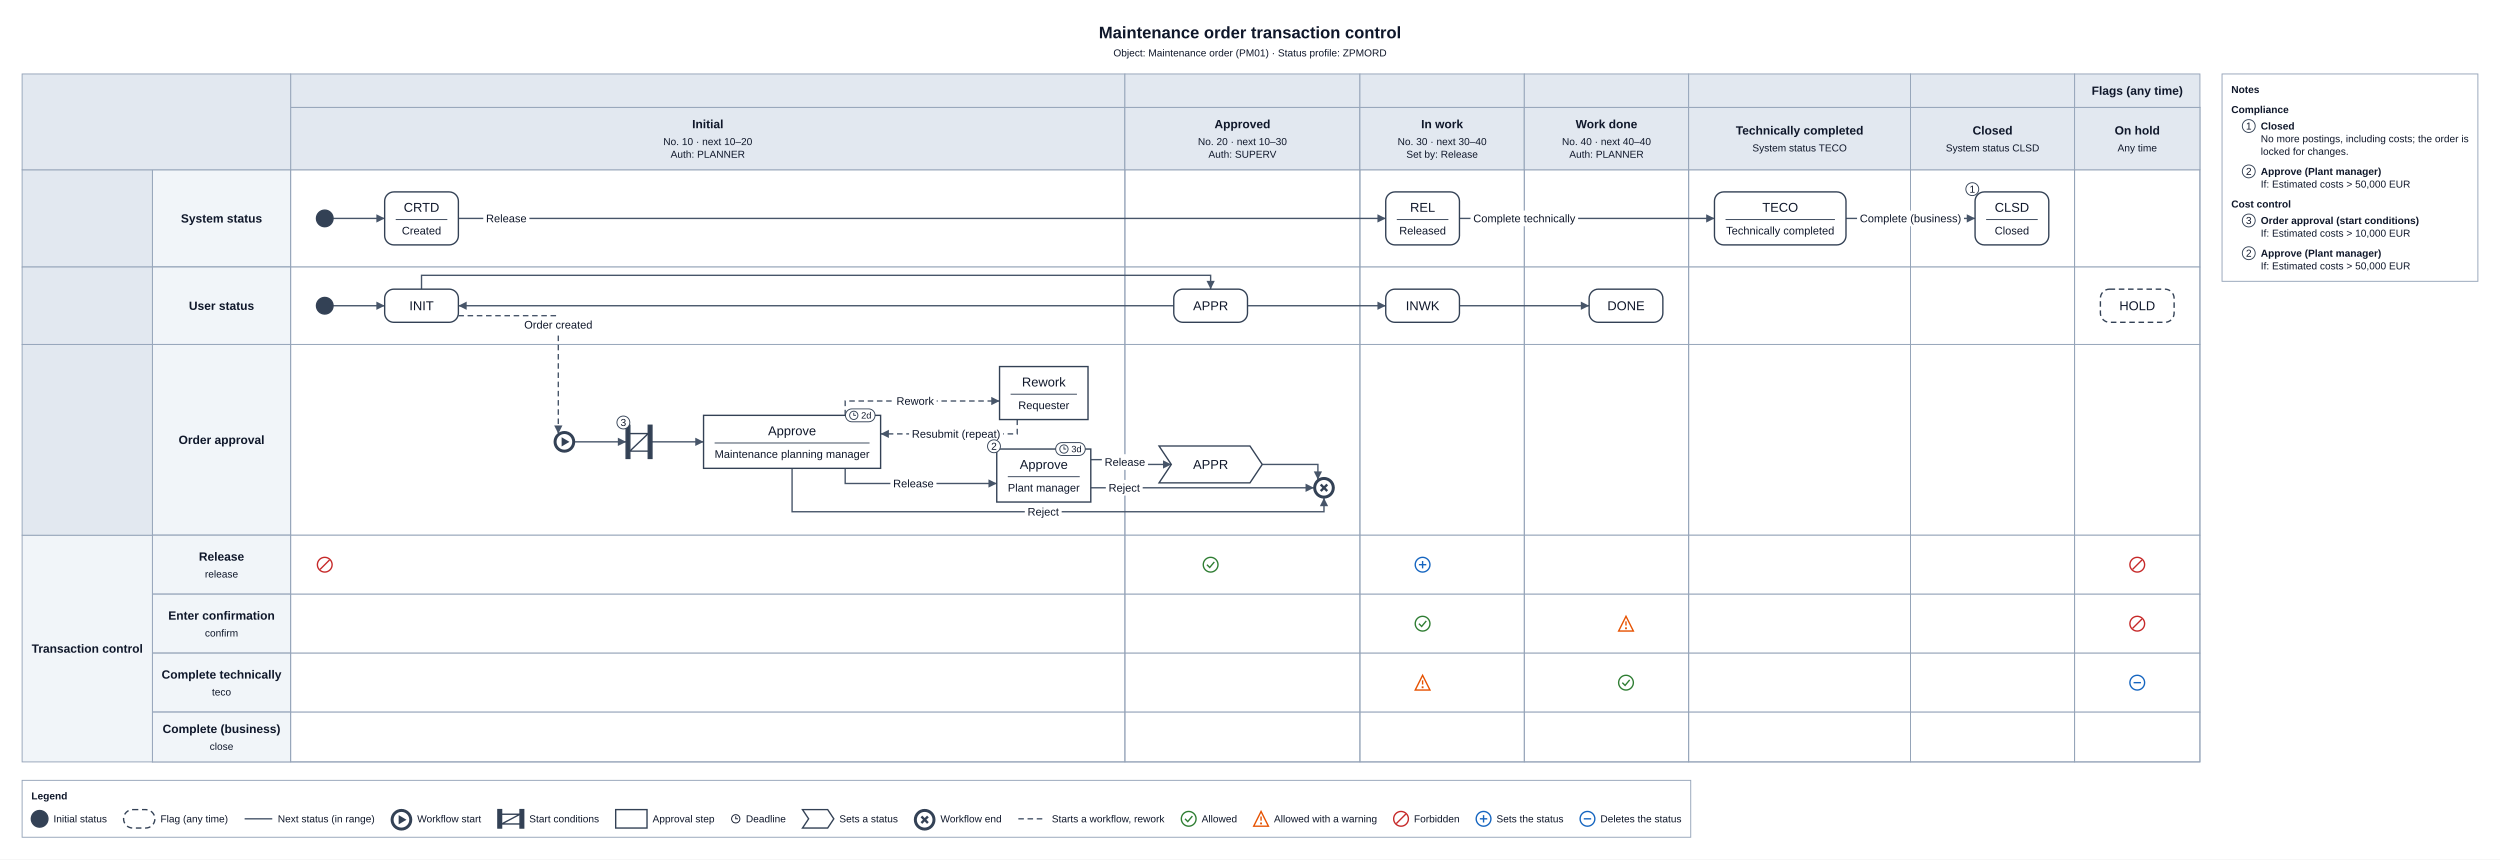
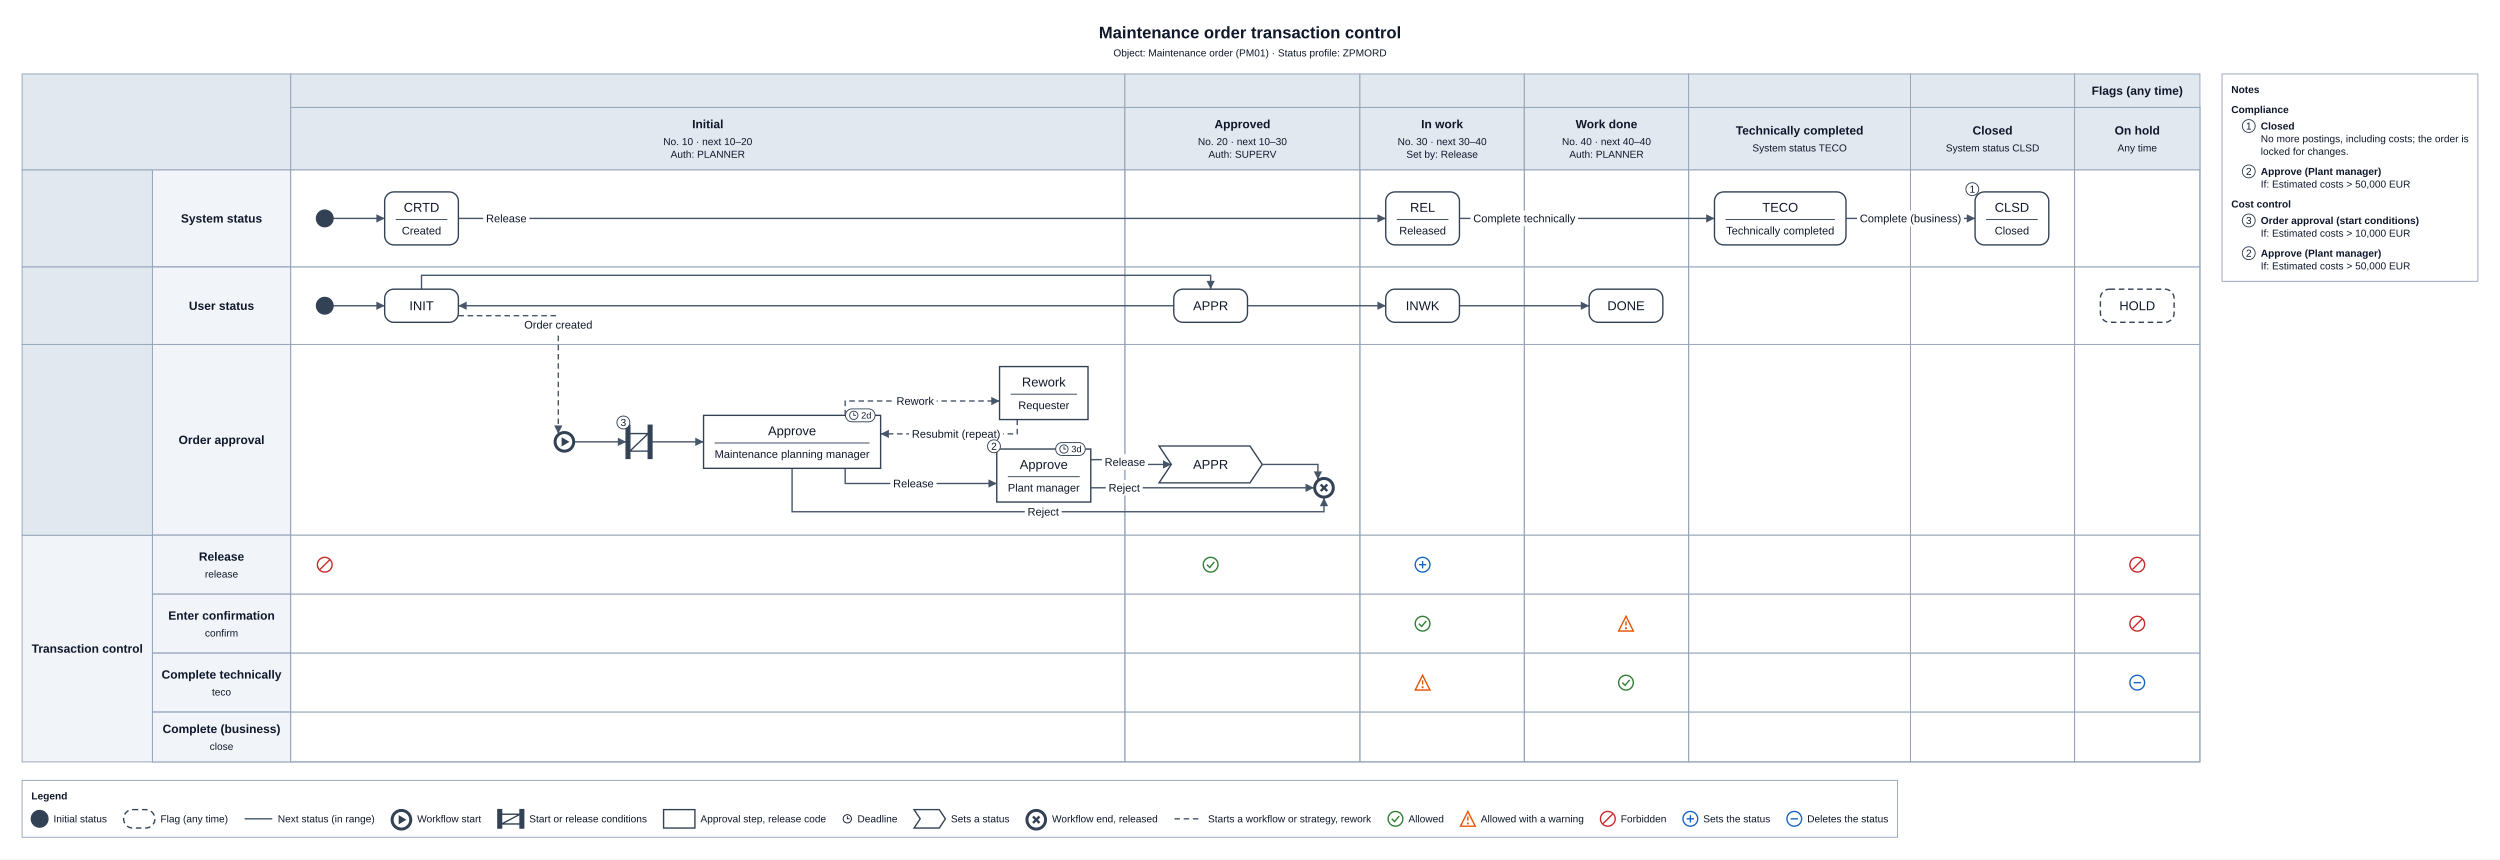
<svg xmlns="http://www.w3.org/2000/svg" version="1.1" width="2712.74" height="932.5" viewBox="0 0 2712.74 932.5" class="jtd jtd-sap">
  <defs>
    <marker id="jtd-arrow" viewBox="0 0 10 10" refX="10" refY="5" markerWidth="9" markerHeight="9" markerUnits="userSpaceOnUse" orient="auto">
      <path d="M0 0L10 5L0 10Z" fill="#475569" />
    </marker>
  </defs>
  <rect width="2712.74" height="932.5" fill="#ffffff" />
  <g font-family="Arial, 'Liberation Sans', Helvetica, sans-serif" font-size="14" fill="#0f172a" style="font-kerning:none;font-variant-ligatures:none">
    <text x="1356.37" y="41.49" text-anchor="middle" font-size="18" font-weight="bold" class="jtd-title">Maintenance order transaction control</text>
    <text x="1356.37" y="61.19" text-anchor="middle" font-size="11" class="jtd-meta">Object: Maintenance order (PM01) · Status profile: ZPMORD</text>
    <g transform="translate(24 80.25)">
      <g id="l-sap:system" class="jtd-lane">
        <rect x="141.35" y="104" width="2221.78" height="105.5" fill="#ffffff" stroke="#94a3b8" stroke-width="1" />
        <rect x="141.35" y="104" width="150.04" height="105.5" fill="#f1f5f9" stroke="#94a3b8" stroke-width="1" />
        <text x="216.37" y="161.26" text-anchor="middle" font-size="13" font-weight="bold">System status</text>
      </g>
      <g id="l-sap:user" class="jtd-lane">
        <rect x="141.35" y="209.5" width="2221.78" height="84" fill="#ffffff" stroke="#94a3b8" stroke-width="1" />
        <rect x="141.35" y="209.5" width="150.04" height="84" fill="#f1f5f9" stroke="#94a3b8" stroke-width="1" />
        <text x="216.37" y="256.01" text-anchor="middle" font-size="13" font-weight="bold">User status</text>
      </g>
      <g id="l-wf:approval" class="jtd-lane">
        <rect x="141.35" y="293.5" width="2221.78" height="207" fill="#ffffff" stroke="#94a3b8" stroke-width="1" />
        <rect x="141.35" y="293.5" width="150.04" height="207" fill="#f1f5f9" stroke="#94a3b8" stroke-width="1" />
        <text x="216.37" y="401.51" text-anchor="middle" font-size="13" font-weight="bold">Order approval</text>
      </g>
      <g id="l-tx:release" class="jtd-lane">
        <rect x="141.35" y="500.5" width="2221.78" height="64" fill="#ffffff" stroke="#94a3b8" stroke-width="1" />
        <rect x="141.35" y="500.5" width="150.04" height="64" fill="#f1f5f9" stroke="#94a3b8" stroke-width="1" />
        <text x="216.37" y="528.13" text-anchor="middle" font-size="13" font-weight="bold">Release</text>
        <text x="216.37" y="546.44" text-anchor="middle" font-size="11" class="jtd-detail">release</text>
      </g>
      <g id="l-tx:confirm" class="jtd-lane">
        <rect x="141.35" y="564.5" width="2221.78" height="64" fill="#ffffff" stroke="#94a3b8" stroke-width="1" />
        <rect x="141.35" y="564.5" width="150.04" height="64" fill="#f1f5f9" stroke="#94a3b8" stroke-width="1" />
        <text x="216.37" y="592.13" text-anchor="middle" font-size="13" font-weight="bold">Enter confirmation</text>
        <text x="216.37" y="610.44" text-anchor="middle" font-size="11" class="jtd-detail">confirm</text>
      </g>
      <g id="l-tx:teco" class="jtd-lane">
        <rect x="141.35" y="628.5" width="2221.78" height="64" fill="#ffffff" stroke="#94a3b8" stroke-width="1" />
        <rect x="141.35" y="628.5" width="150.04" height="64" fill="#f1f5f9" stroke="#94a3b8" stroke-width="1" />
        <text x="216.37" y="656.13" text-anchor="middle" font-size="13" font-weight="bold">Complete technically</text>
        <text x="216.37" y="674.44" text-anchor="middle" font-size="11" class="jtd-detail">teco</text>
      </g>
      <g id="l-tx:close" class="jtd-lane">
        <rect x="141.35" y="692.5" width="2221.78" height="54" fill="#ffffff" stroke="#94a3b8" stroke-width="1" />
        <rect x="141.35" y="692.5" width="150.04" height="54" fill="#f1f5f9" stroke="#94a3b8" stroke-width="1" />
        <text x="216.37" y="715.13" text-anchor="middle" font-size="13" font-weight="bold">Complete (business)</text>
        <text x="216.37" y="733.44" text-anchor="middle" font-size="11" class="jtd-detail">close</text>
      </g>
      <g id="p-col:user:INIT" class="jtd-phase">
        <rect x="291.39" y="36.25" width="905.25" height="710.25" fill="none" stroke="#94a3b8" stroke-width="1" />
        <rect x="291.39" y="36.25" width="905.25" height="67.75" fill="#e2e8f0" stroke="#94a3b8" stroke-width="1" />
        <text x="744.01" y="58.88" text-anchor="middle" font-size="13" font-weight="bold">Initial</text>
        <text x="744.01" y="77.19" text-anchor="middle" font-size="11" class="jtd-detail">No. 10 · next 10–20</text>
        <text x="744.01" y="90.94" text-anchor="middle" font-size="11" class="jtd-detail">Auth: PLANNER</text>
      </g>
      <g id="p-col:user:APPR" class="jtd-phase">
        <rect x="1196.63" y="36.25" width="255.01" height="710.25" fill="none" stroke="#94a3b8" stroke-width="1" />
        <rect x="1196.63" y="36.25" width="255.01" height="67.75" fill="#e2e8f0" stroke="#94a3b8" stroke-width="1" />
        <text x="1324.14" y="58.88" text-anchor="middle" font-size="13" font-weight="bold">Approved</text>
        <text x="1324.14" y="77.19" text-anchor="middle" font-size="11" class="jtd-detail">No. 20 · next 10–30</text>
        <text x="1324.14" y="90.94" text-anchor="middle" font-size="11" class="jtd-detail">Auth: SUPERV</text>
      </g>
      <g id="p-col:user:INWK" class="jtd-phase">
        <rect x="1451.65" y="36.25" width="178.36" height="710.25" fill="none" stroke="#94a3b8" stroke-width="1" />
        <rect x="1451.65" y="36.25" width="178.36" height="67.75" fill="#e2e8f0" stroke="#94a3b8" stroke-width="1" />
        <text x="1540.83" y="58.88" text-anchor="middle" font-size="13" font-weight="bold">In work</text>
        <text x="1540.83" y="77.19" text-anchor="middle" font-size="11" class="jtd-detail">No. 30 · next 30–40</text>
        <text x="1540.83" y="90.94" text-anchor="middle" font-size="11" class="jtd-detail">Set by: Release</text>
      </g>
      <g id="p-col:user:DONE" class="jtd-phase">
        <rect x="1630.01" y="36.25" width="178.36" height="710.25" fill="none" stroke="#94a3b8" stroke-width="1" />
        <rect x="1630.01" y="36.25" width="178.36" height="67.75" fill="#e2e8f0" stroke="#94a3b8" stroke-width="1" />
        <text x="1719.19" y="58.88" text-anchor="middle" font-size="13" font-weight="bold">Work done</text>
        <text x="1719.19" y="77.19" text-anchor="middle" font-size="11" class="jtd-detail">No. 40 · next 40–40</text>
        <text x="1719.19" y="90.94" text-anchor="middle" font-size="11" class="jtd-detail">Auth: PLANNER</text>
      </g>
      <g id="p-col:system:TECO" class="jtd-phase">
        <rect x="1808.36" y="36.25" width="240.75" height="710.25" fill="none" stroke="#94a3b8" stroke-width="1" />
        <rect x="1808.36" y="36.25" width="240.75" height="67.75" fill="#e2e8f0" stroke="#94a3b8" stroke-width="1" />
        <text x="1928.74" y="65.76" text-anchor="middle" font-size="13" font-weight="bold">Technically completed</text>
        <text x="1928.74" y="84.06" text-anchor="middle" font-size="11" class="jtd-detail">System status TECO</text>
      </g>
      <g id="p-col:system:CLSD" class="jtd-phase">
        <rect x="2049.11" y="36.25" width="178.02" height="710.25" fill="none" stroke="#94a3b8" stroke-width="1" />
        <rect x="2049.11" y="36.25" width="178.02" height="67.75" fill="#e2e8f0" stroke="#94a3b8" stroke-width="1" />
        <text x="2138.12" y="65.76" text-anchor="middle" font-size="13" font-weight="bold">Closed</text>
        <text x="2138.12" y="84.06" text-anchor="middle" font-size="11" class="jtd-detail">System status CLSD</text>
      </g>
      <g id="p-col:user:HOLD" class="jtd-phase">
        <rect x="2227.13" y="36.25" width="136" height="710.25" fill="none" stroke="#94a3b8" stroke-width="1" />
        <rect x="2227.13" y="36.25" width="136" height="67.75" fill="#e2e8f0" stroke="#94a3b8" stroke-width="1" />
        <text x="2295.13" y="65.76" text-anchor="middle" font-size="13" font-weight="bold">On hold</text>
        <text x="2295.13" y="84.06" text-anchor="middle" font-size="11" class="jtd-detail">Any time</text>
      </g>
      <g id="lg-sap:control" class="jtd-laneGroup">
        <rect x="0" y="500.5" width="141.35" height="246" fill="#f1f5f9" stroke="#94a3b8" stroke-width="1" />
        <text x="70.67" y="628.01" text-anchor="middle" font-size="13" font-weight="bold">Transaction control</text>
      </g>
      <g id="pg-sap:flags" class="jtd-phaseGroup">
        <rect x="2227.13" y="0" width="136" height="36.25" fill="#e2e8f0" stroke="#94a3b8" stroke-width="1" />
        <text x="2295.13" y="22.63" text-anchor="middle" font-size="13" font-weight="bold">Flags (any time)</text>
      </g>
      <rect x="0" y="104" width="141.35" height="105.5" fill="#e2e8f0" stroke="#94a3b8" stroke-width="1" />
      <rect x="0" y="209.5" width="141.35" height="84" fill="#e2e8f0" stroke="#94a3b8" stroke-width="1" />
      <rect x="0" y="293.5" width="141.35" height="207" fill="#e2e8f0" stroke="#94a3b8" stroke-width="1" />
      <rect x="291.39" y="0" width="905.25" height="36.25" fill="#e2e8f0" stroke="#94a3b8" stroke-width="1" />
      <rect x="1196.63" y="0" width="255.01" height="36.25" fill="#e2e8f0" stroke="#94a3b8" stroke-width="1" />
      <rect x="1451.65" y="0" width="178.36" height="36.25" fill="#e2e8f0" stroke="#94a3b8" stroke-width="1" />
      <rect x="1630.01" y="0" width="178.36" height="36.25" fill="#e2e8f0" stroke="#94a3b8" stroke-width="1" />
      <rect x="1808.36" y="0" width="240.75" height="36.25" fill="#e2e8f0" stroke="#94a3b8" stroke-width="1" />
      <rect x="2049.11" y="0" width="178.02" height="36.25" fill="#e2e8f0" stroke="#94a3b8" stroke-width="1" />
      <rect x="0" y="0" width="291.39" height="104" fill="#e2e8f0" stroke="#94a3b8" stroke-width="1" />
      <g id="e-sys:start&gt;" class="jtd-edge">
        <path d="M337.39 156.75L393.39 156.75" fill="none" stroke="#475569" stroke-width="1.5" marker-end="url(#jtd-arrow)" />
      </g>
      <g id="e-sys:CRTD&gt;REL" class="jtd-edge">
        <path d="M473.39 156.75L1479.65 156.75" fill="none" stroke="#475569" stroke-width="1.5" marker-end="url(#jtd-arrow)" />
        <rect x="500.39" y="148.25" width="50.03" height="17" rx="2" fill="#ffffff" />
        <text x="525.4" y="160.91" text-anchor="middle" font-size="12">Release</text>
      </g>
      <g id="e-sys:REL&gt;TECO" class="jtd-edge">
        <path d="M1559.65 156.75L1836.36 156.75" fill="none" stroke="#475569" stroke-width="1.5" marker-end="url(#jtd-arrow)" />
        <rect x="1571.65" y="148.25" width="116.72" height="17" rx="2" fill="#ffffff" />
        <text x="1630.01" y="160.91" text-anchor="middle" font-size="12">Complete technically</text>
      </g>
      <g id="e-sys:TECO&gt;CLSD" class="jtd-edge">
        <path d="M1979.09 156.75L2119.13 156.75" fill="none" stroke="#475569" stroke-width="1.5" marker-end="url(#jtd-arrow)" />
        <rect x="1991.09" y="148.25" width="116.04" height="17" rx="2" fill="#ffffff" />
        <text x="2049.11" y="160.91" text-anchor="middle" font-size="12">Complete (business)</text>
      </g>
      <g id="e-us:start&gt;" class="jtd-edge">
        <path d="M337.39 251.5L393.39 251.5" fill="none" stroke="#475569" stroke-width="1.5" marker-end="url(#jtd-arrow)" />
      </g>
      <g id="e-next:INIT&gt;APPR" class="jtd-edge">
        <path d="M433.39 233.5L433.39 218.5L1289.65 218.5L1289.65 233.5" fill="none" stroke="#475569" stroke-width="1.5" marker-end="url(#jtd-arrow)" />
      </g>
      <g id="e-next:APPR&gt;INIT" class="jtd-edge">
        <path d="M1249.65 251.5L473.39 251.5" fill="none" stroke="#475569" stroke-width="1.5" marker-end="url(#jtd-arrow)" />
      </g>
      <g id="e-next:APPR&gt;INWK" class="jtd-edge">
        <path d="M1329.65 251.5L1479.65 251.5" fill="none" stroke="#475569" stroke-width="1.5" marker-end="url(#jtd-arrow)" />
      </g>
      <g id="e-next:INWK&gt;DONE" class="jtd-edge">
        <path d="M1559.65 251.5L1700.36 251.5" fill="none" stroke="#475569" stroke-width="1.5" marker-end="url(#jtd-arrow)" />
      </g>
      <g id="e-us:INIT&gt;wf:approval:start:Order created" class="jtd-edge">
        <path d="M473.39 262.3L581.82 262.3L581.82 390.39" fill="none" stroke="#475569" stroke-width="1.5" stroke-dasharray="6 4" marker-end="url(#jtd-arrow)" />
        <rect x="541.8" y="263.63" width="80.03" height="17" rx="2" fill="#ffffff" />
        <text x="581.82" y="276.29" text-anchor="middle" font-size="12">Order created</text>
      </g>
      <g id="e-wf:approval:start&gt;wf:approval:if" class="jtd-edge">
        <path d="M599.42 399.19L655.42 399.19" fill="none" stroke="#475569" stroke-width="1.5" marker-end="url(#jtd-arrow)" />
      </g>
      <g id="e-wf:approval:released&gt;wf:approval:end" class="jtd-edge">
        <path d="M1345.65 423.71L1406.05 423.71L1406.05 440.24" fill="none" stroke="#475569" stroke-width="1.5" marker-end="url(#jtd-arrow)" />
      </g>
      <g id="e-wf:approval:if&gt;wf:approval:step:planning" class="jtd-edge">
        <path d="M683.42 399.19L739.42 399.19" fill="none" stroke="#475569" stroke-width="1.5" marker-end="url(#jtd-arrow)" />
      </g>
      <g id="e-wf:approval:step:planning&gt;wf:approval:end:Reject" class="jtd-edge">
        <path d="M835.48 427.94L835.48 475.04L1412.65 475.04L1412.65 460.04" fill="none" stroke="#475569" stroke-width="1.5" marker-end="url(#jtd-arrow)" />
        <rect x="1088" y="466.54" width="40.01" height="17" rx="2" fill="#ffffff" />
        <text x="1108.01" y="479.2" text-anchor="middle" font-size="12">Reject</text>
      </g>
      <g id="e-wf:approval:step:planning&gt;wf:approval:rework:planning:Rework" class="jtd-edge">
        <path d="M893.11 370.44L893.11 354.88L1060.6 354.88" fill="none" stroke="#475569" stroke-width="1.5" stroke-dasharray="6 4" marker-end="url(#jtd-arrow)" />
        <rect x="945.73" y="346.38" width="46.68" height="17" rx="2" fill="#ffffff" />
        <text x="969.07" y="359.04" text-anchor="middle" font-size="12">Rework</text>
      </g>
      <g id="e-wf:approval:rework:planning&gt;wf:approval:step:planning:Resubmit (repeat)" class="jtd-edge">
        <path d="M1079.8 375L1079.8 390.56L931.54 390.56" fill="none" stroke="#475569" stroke-width="1.5" stroke-dasharray="6 4" marker-end="url(#jtd-arrow)" />
        <rect x="962.43" y="382.06" width="102.04" height="17" rx="2" fill="#ffffff" />
        <text x="1013.45" y="394.72" text-anchor="middle" font-size="12">Resubmit (repeat)</text>
      </g>
      <g id="e-wf:approval:step:planning&gt;wf:approval:step:plant:Release" class="jtd-edge">
        <path d="M893.11 427.94L893.11 444.38L1057.57 444.38" fill="none" stroke="#475569" stroke-width="1.5" marker-end="url(#jtd-arrow)" />
        <rect x="942.11" y="435.88" width="50.03" height="17" rx="2" fill="#ffffff" />
        <text x="967.12" y="448.54" text-anchor="middle" font-size="12">Release</text>
      </g>
      <g id="e-wf:approval:step:plant&gt;wf:approval:end:Reject" class="jtd-edge">
        <path d="M1159.62 449.04L1401.65 449.04" fill="none" stroke="#475569" stroke-width="1.5" marker-end="url(#jtd-arrow)" />
        <rect x="1175.92" y="440.54" width="40.01" height="17" rx="2" fill="#ffffff" />
        <text x="1195.92" y="453.2" text-anchor="middle" font-size="12">Reject</text>
      </g>
      <g id="e-wf:approval:step:plant&gt;wf:approval:released:Release" class="jtd-edge">
        <path d="M1159.62 418.5L1196.63 418.5L1196.63 423.71L1246.98 423.71" fill="none" stroke="#475569" stroke-width="1.5" marker-end="url(#jtd-arrow)" />
        <rect x="1171.62" y="412.6" width="50.03" height="17" rx="2" fill="#ffffff" />
        <text x="1196.63" y="425.26" text-anchor="middle" font-size="12">Release</text>
      </g>
      <g id="n-sys:start" class="jtd-node jtd-shape-initial" transform="translate(319.39 147.75)">
        <path d="M0 9A9 9 0 1 1 18 9A9 9 0 1 1 0 9Z" fill="#ffffff" stroke="#334155" stroke-width="1.5" />
        <path d="M0 9A9 9 0 1 1 18 9A9 9 0 1 1 0 9Z" fill="#334155" />
      </g>
      <g id="n-sys:CRTD" class="jtd-node jtd-shape-state" transform="translate(393.39 128)">
        <path d="M10 0H70A10 10 0 0 1 80 10V47.5A10 10 0 0 1 70 57.5H10A10 10 0 0 1 0 47.5V10A10 10 0 0 1 10 0Z" fill="#ffffff" stroke="#334155" stroke-width="1.5" />
        <text x="40" y="21.6" text-anchor="middle">CRTD</text>
        <path d="M12 30H68" fill="none" stroke="#334155" stroke-width="1" />
        <text x="40" y="46.16" text-anchor="middle" font-size="12">Created</text>
      </g>
      <g id="n-sys:REL" class="jtd-node jtd-shape-state" transform="translate(1479.65 128)">
        <path d="M10 0H70A10 10 0 0 1 80 10V47.5A10 10 0 0 1 70 57.5H10A10 10 0 0 1 0 47.5V10A10 10 0 0 1 10 0Z" fill="#ffffff" stroke="#334155" stroke-width="1.5" />
        <text x="40" y="21.6" text-anchor="middle">REL</text>
        <path d="M12 30H68" fill="none" stroke="#334155" stroke-width="1" />
        <text x="40" y="46.16" text-anchor="middle" font-size="12">Released</text>
      </g>
      <g id="n-sys:TECO" class="jtd-node jtd-shape-state" transform="translate(1836.36 128)">
        <path d="M10 0H132.72A10 10 0 0 1 142.72 10V47.5A10 10 0 0 1 132.72 57.5H10A10 10 0 0 1 0 47.5V10A10 10 0 0 1 10 0Z" fill="#ffffff" stroke="#334155" stroke-width="1.5" />
        <text x="71.36" y="21.6" text-anchor="middle">TECO</text>
        <path d="M12 30H130.72" fill="none" stroke="#334155" stroke-width="1" />
        <text x="71.36" y="46.16" text-anchor="middle" font-size="12">Technically completed</text>
      </g>
      <g id="n-sys:CLSD" class="jtd-node jtd-shape-state" transform="translate(2119.13 128)">
        <path d="M10 0H70A10 10 0 0 1 80 10V47.5A10 10 0 0 1 70 57.5H10A10 10 0 0 1 0 47.5V10A10 10 0 0 1 10 0Z" fill="#ffffff" stroke="#334155" stroke-width="1.5" />
        <text x="40" y="21.6" text-anchor="middle">CLSD</text>
        <path d="M12 30H68" fill="none" stroke="#334155" stroke-width="1" />
        <text x="40" y="46.16" text-anchor="middle" font-size="12">Closed</text>
        <g class="jtd-note-marker">
          <path d="M-10 -3a7 7 0 1 1 14 0a7 7 0 1 1 -14 0Z" fill="#ffffff" stroke="#334155" stroke-width="1" />
          <text x="-3" y="0.81" text-anchor="middle" font-size="11">1</text>
        </g>
      </g>
      <g id="n-us:start" class="jtd-node jtd-shape-initial" transform="translate(319.39 242.5)">
        <path d="M0 9A9 9 0 1 1 18 9A9 9 0 1 1 0 9Z" fill="#ffffff" stroke="#334155" stroke-width="1.5" />
        <path d="M0 9A9 9 0 1 1 18 9A9 9 0 1 1 0 9Z" fill="#334155" />
      </g>
      <g id="n-us:INIT" class="jtd-node jtd-shape-state" transform="translate(393.39 233.5)">
        <path d="M10 0H70A10 10 0 0 1 80 10V26A10 10 0 0 1 70 36H10A10 10 0 0 1 0 26V10A10 10 0 0 1 10 0Z" fill="#ffffff" stroke="#334155" stroke-width="1.5" />
        <text x="40" y="22.85" text-anchor="middle">INIT</text>
      </g>
      <g id="n-us:APPR" class="jtd-node jtd-shape-state" transform="translate(1249.65 233.5)">
        <path d="M10 0H70A10 10 0 0 1 80 10V26A10 10 0 0 1 70 36H10A10 10 0 0 1 0 26V10A10 10 0 0 1 10 0Z" fill="#ffffff" stroke="#334155" stroke-width="1.5" />
        <text x="40" y="22.85" text-anchor="middle">APPR</text>
      </g>
      <g id="n-us:INWK" class="jtd-node jtd-shape-state" transform="translate(1479.65 233.5)">
        <path d="M10 0H70A10 10 0 0 1 80 10V26A10 10 0 0 1 70 36H10A10 10 0 0 1 0 26V10A10 10 0 0 1 10 0Z" fill="#ffffff" stroke="#334155" stroke-width="1.5" />
        <text x="40" y="22.85" text-anchor="middle">INWK</text>
      </g>
      <g id="n-us:DONE" class="jtd-node jtd-shape-state" transform="translate(1700.36 233.5)">
        <path d="M10 0H70A10 10 0 0 1 80 10V26A10 10 0 0 1 70 36H10A10 10 0 0 1 0 26V10A10 10 0 0 1 10 0Z" fill="#ffffff" stroke="#334155" stroke-width="1.5" />
        <text x="40" y="22.85" text-anchor="middle">DONE</text>
      </g>
      <g id="n-us:HOLD" class="jtd-node jtd-shape-state" transform="translate(2255.13 233.5)">
        <path d="M10 0H70A10 10 0 0 1 80 10V26A10 10 0 0 1 70 36H10A10 10 0 0 1 0 26V10A10 10 0 0 1 10 0Z" fill="#ffffff" stroke="#334155" stroke-width="1.5" stroke-dasharray="6 4" />
        <text x="40" y="22.85" text-anchor="middle">HOLD</text>
      </g>
      <g id="n-wf:approval:start" class="jtd-node jtd-shape-start" transform="translate(577.42 388.19)">
        <path d="M0 11A11 11 0 1 1 22 11A11 11 0 1 1 0 11Z" fill="#ffffff" stroke="#334155" stroke-width="1.5" />
        <path d="M0 11A11 11 0 1 1 22 11A11 11 0 1 1 0 11ZM2.5 11A8.5 8.5 0 1 0 19.5 11A8.5 8.5 0 1 0 2.5 11ZM8 6L16.5 11L8 16Z" fill="#334155" />
      </g>
      <g id="n-wf:approval:if" class="jtd-node jtd-shape-checkpoint" transform="translate(655.42 381.19)">
        <path d="M0 0H4V36H0ZM24 0H28V36H24Z" fill="#ffffff" stroke="#334155" stroke-width="1.5" />
        <path d="M4 9H24M4 28.08H24M4 28.08L24 9" fill="none" stroke="#334155" stroke-width="1.5" />
        <path d="M0 0H4V36H0ZM24 0H28V36H24Z" fill="#334155" />
        <g class="jtd-note-marker">
          <path d="M-10 -3a7 7 0 1 1 14 0a7 7 0 1 1 -14 0Z" fill="#ffffff" stroke="#334155" stroke-width="1" />
          <text x="-3" y="0.81" text-anchor="middle" font-size="11">3</text>
        </g>
      </g>
      <g id="n-wf:approval:end" class="jtd-node jtd-shape-end" transform="translate(1401.65 438.04)">
        <path d="M0 11A11 11 0 1 1 22 11A11 11 0 1 1 0 11Z" fill="#ffffff" stroke="#334155" stroke-width="1.5" />
        <path d="M0 11A11 11 0 1 1 22 11A11 11 0 1 1 0 11ZM2.5 11A8.5 8.5 0 1 0 19.5 11A8.5 8.5 0 1 0 2.5 11ZM6.55 8.38L13.62 15.45L15.45 13.62L8.38 6.55ZM8.38 15.45L15.45 8.38L13.62 6.55L6.55 13.62Z" fill="#334155" />
      </g>
      <g id="n-wf:approval:released" class="jtd-node jtd-shape-chevron" transform="translate(1233.65 403.71)">
        <path d="M0 0H98.67L112 20L98.67 40H0L13.33 20Z" fill="#ffffff" stroke="#334155" stroke-width="1.5" />
        <text x="56" y="24.85" text-anchor="middle">APPR</text>
      </g>
      <g id="n-wf:approval:step:planning" class="jtd-node jtd-shape-process" transform="translate(739.42 370.44)">
        <path d="M0 0H192.12V57.5H0Z" fill="#ffffff" stroke="#334155" stroke-width="1.5" />
        <text x="96.06" y="21.6" text-anchor="middle">Approve</text>
        <path d="M12 30H180.12" fill="none" stroke="#334155" stroke-width="1" />
        <text x="96.06" y="46.16" text-anchor="middle" font-size="12">Maintenance planning manager</text>
        <rect x="153.99" y="-7" width="32.12" height="14" rx="7" fill="#ffffff" stroke="#334155" stroke-width="1" />
        <path d="M158.49 0a4.5 4.5 0 1 0 9 0a4.5 4.5 0 1 0 -9 0M162.99 -2.8V0H165.39" fill="none" stroke="#334155" stroke-width="1" />
        <text x="176.56" y="3.47" text-anchor="middle" font-size="10">2d</text>
      </g>
      <g id="n-wf:approval:rework:planning" class="jtd-node jtd-shape-process" transform="translate(1060.6 317.5)">
        <path d="M0 0H96V57.5H0Z" fill="#ffffff" stroke="#334155" stroke-width="1.5" />
        <text x="48" y="21.6" text-anchor="middle">Rework</text>
        <path d="M12 30H84" fill="none" stroke="#334155" stroke-width="1" />
        <text x="48" y="46.16" text-anchor="middle" font-size="12">Requester</text>
      </g>
      <g id="n-wf:approval:step:plant" class="jtd-node jtd-shape-process" transform="translate(1057.57 407)">
        <path d="M0 0H102.05V57.5H0Z" fill="#ffffff" stroke="#334155" stroke-width="1.5" />
        <text x="51.02" y="21.6" text-anchor="middle">Approve</text>
        <path d="M12 30H90.05" fill="none" stroke="#334155" stroke-width="1" />
        <text x="51.02" y="46.16" text-anchor="middle" font-size="12">Plant manager</text>
        <rect x="63.92" y="-7" width="32.12" height="14" rx="7" fill="#ffffff" stroke="#334155" stroke-width="1" />
        <path d="M68.42 0a4.5 4.5 0 1 0 9 0a4.5 4.5 0 1 0 -9 0M72.92 -2.8V0H75.32" fill="none" stroke="#334155" stroke-width="1" />
        <text x="86.49" y="3.47" text-anchor="middle" font-size="10">3d</text>
        <g class="jtd-note-marker">
          <path d="M-10 -3a7 7 0 1 1 14 0a7 7 0 1 1 -14 0Z" fill="#ffffff" stroke="#334155" stroke-width="1" />
          <text x="-3" y="0.81" text-anchor="middle" font-size="11">2</text>
        </g>
      </g>
      <g id="n-mx:release:INIT:forbidden" class="jtd-node jtd-shape-forbidden" transform="translate(320.39 524.5)">
        <path d="M0 8A8 8 0 1 1 16 8A8 8 0 1 1 0 8Z" fill="#ffffff" stroke="#c62828" stroke-width="1.5" />
        <path d="M2.8 13.2L13.2 2.8" fill="none" stroke="#c62828" stroke-width="1.5" />
      </g>
      <g id="n-mx:release:APPR:allowed" class="jtd-node jtd-shape-allowed" transform="translate(1281.65 524.5)">
        <path d="M0 8A8 8 0 1 1 16 8A8 8 0 1 1 0 8Z" fill="#ffffff" stroke="#2e7d32" stroke-width="1.5" />
        <path d="M4 8L7 11L12 5" fill="none" stroke="#2e7d32" stroke-width="1.5" />
      </g>
      <g id="n-mx:confirm:INWK:allowed" class="jtd-node jtd-shape-allowed" transform="translate(1511.65 588.5)">
        <path d="M0 8A8 8 0 1 1 16 8A8 8 0 1 1 0 8Z" fill="#ffffff" stroke="#2e7d32" stroke-width="1.5" />
        <path d="M4 8L7 11L12 5" fill="none" stroke="#2e7d32" stroke-width="1.5" />
      </g>
      <g id="n-mx:teco:INWK:warning" class="jtd-node jtd-shape-warning" transform="translate(1511.65 652.5)">
        <path d="M8 0L16 16H0Z" fill="#ffffff" stroke="#e65100" stroke-width="1.5" />
        <path d="M8 5.5V10" fill="none" stroke="#e65100" stroke-width="1.5" />
        <path d="M7 12H9V14H7Z" fill="#e65100" />
      </g>
      <g id="n-mx:release:INWK:set" class="jtd-node jtd-shape-setStatus" transform="translate(1511.65 524.5)">
        <path d="M0 8A8 8 0 1 1 16 8A8 8 0 1 1 0 8Z" fill="#ffffff" stroke="#1565c0" stroke-width="1.5" />
        <path d="M4 8H12M8 4V12" fill="none" stroke="#1565c0" stroke-width="1.5" />
      </g>
      <g id="n-mx:confirm:DONE:warning" class="jtd-node jtd-shape-warning" transform="translate(1732.36 588.5)">
        <path d="M8 0L16 16H0Z" fill="#ffffff" stroke="#e65100" stroke-width="1.5" />
        <path d="M8 5.5V10" fill="none" stroke="#e65100" stroke-width="1.5" />
        <path d="M7 12H9V14H7Z" fill="#e65100" />
      </g>
      <g id="n-mx:teco:DONE:allowed" class="jtd-node jtd-shape-allowed" transform="translate(1732.36 652.5)">
        <path d="M0 8A8 8 0 1 1 16 8A8 8 0 1 1 0 8Z" fill="#ffffff" stroke="#2e7d32" stroke-width="1.5" />
        <path d="M4 8L7 11L12 5" fill="none" stroke="#2e7d32" stroke-width="1.5" />
      </g>
      <g id="n-mx:release:HOLD:forbidden" class="jtd-node jtd-shape-forbidden" transform="translate(2287.13 524.5)">
        <path d="M0 8A8 8 0 1 1 16 8A8 8 0 1 1 0 8Z" fill="#ffffff" stroke="#c62828" stroke-width="1.5" />
        <path d="M2.8 13.2L13.2 2.8" fill="none" stroke="#c62828" stroke-width="1.5" />
      </g>
      <g id="n-mx:confirm:HOLD:forbidden" class="jtd-node jtd-shape-forbidden" transform="translate(2287.13 588.5)">
        <path d="M0 8A8 8 0 1 1 16 8A8 8 0 1 1 0 8Z" fill="#ffffff" stroke="#c62828" stroke-width="1.5" />
        <path d="M2.8 13.2L13.2 2.8" fill="none" stroke="#c62828" stroke-width="1.5" />
      </g>
      <g id="n-mx:teco:HOLD:delete" class="jtd-node jtd-shape-deleteStatus" transform="translate(2287.13 652.5)">
        <path d="M0 8A8 8 0 1 1 16 8A8 8 0 1 1 0 8Z" fill="#ffffff" stroke="#1565c0" stroke-width="1.5" />
        <path d="M4 8H12" fill="none" stroke="#1565c0" stroke-width="1.5" />
      </g>
      <g class="jtd-legend">
-         <rect x="0" y="766.5" width="1810.61" height="61.75" fill="#ffffff" stroke="#94a3b8" stroke-width="1" />
+         <rect x="0" y="766.5" width="2035.01" height="61.75" fill="#ffffff" stroke="#94a3b8" stroke-width="1" />
        <text x="29.56" y="787.19" text-anchor="middle" font-size="11" font-weight="bold">Legend</text>
        <g transform="translate(10 799.25)">
          <path d="M0 9A9 9 0 1 1 18 9A9 9 0 1 1 0 9Z" fill="#ffffff" stroke="#334155" stroke-width="1.5" />
          <path d="M0 9A9 9 0 1 1 18 9A9 9 0 1 1 0 9Z" fill="#334155" />
        </g>
        <text x="63.04" y="812.06" text-anchor="middle" font-size="11">Initial status</text>
        <g transform="translate(110.08 798.25)">
          <path d="M10 0H24A10 10 0 0 1 34 10V10A10 10 0 0 1 24 20H10A10 10 0 0 1 0 10V10A10 10 0 0 1 10 0Z" fill="#ffffff" stroke="#334155" stroke-width="1.5" stroke-dasharray="6 4" />
        </g>
        <text x="186.76" y="812.06" text-anchor="middle" font-size="11">Flag (any time)</text>
        <path d="M241.44 808.25H271.44" fill="none" stroke="#475569" stroke-width="1.5" />
        <text x="330.01" y="812.06" text-anchor="middle" font-size="11">Next status (in range)</text>
        <g transform="translate(400.59 798.25)">
          <path d="M0 11A11 11 0 1 1 22 11A11 11 0 1 1 0 11Z" fill="#ffffff" stroke="#334155" stroke-width="1.5" />
          <path d="M0 11A11 11 0 1 1 22 11A11 11 0 1 1 0 11ZM2.5 11A8.5 8.5 0 1 0 19.5 11A8.5 8.5 0 1 0 2.5 11ZM8 6L16.5 11L8 16Z" fill="#334155" />
        </g>
        <text x="463.43" y="812.06" text-anchor="middle" font-size="11">Workflow start</text>
        <g transform="translate(516.27 798.25)">
          <path d="M0 0H4V20H0ZM24 0H28V20H24Z" fill="#ffffff" stroke="#334155" stroke-width="1.5" />
          <path d="M4 5H24M4 15.6H24M4 15.6L24 5" fill="none" stroke="#334155" stroke-width="1.5" />
          <path d="M0 0H4V20H0ZM24 0H28V20H24Z" fill="#334155" />
        </g>
-         <text x="588.17" y="812.06" text-anchor="middle" font-size="11">Start conditions</text>
-         <g transform="translate(644.08 798.25)">
+         <text x="614.16" y="812.06" text-anchor="middle" font-size="11">Start or release conditions</text>
+         <g transform="translate(696.05 798.25)">
          <path d="M0 0H34V20H0Z" fill="#ffffff" stroke="#334155" stroke-width="1.5" />
        </g>
-         <text x="717.71" y="812.06" text-anchor="middle" font-size="11">Approval step</text>
-         <path d="M769.85 808.25a4.5 4.5 0 1 0 9 0a4.5 4.5 0 1 0 -9 0M774.35 805.45V808.25H776.75" fill="none" stroke="#0f172a" stroke-width="1" />
-         <text x="807.06" y="812.06" text-anchor="middle" font-size="11">Deadline</text>
-         <g transform="translate(846.77 798.25)">
+         <text x="804.23" y="812.06" text-anchor="middle" font-size="11">Approval step, release code</text>
+         <path d="M890.92 808.25a4.5 4.5 0 1 0 9 0a4.5 4.5 0 1 0 -9 0M895.42 805.45V808.25H897.82" fill="none" stroke="#0f172a" stroke-width="1" />
+         <text x="928.13" y="812.06" text-anchor="middle" font-size="11">Deadline</text>
+         <g transform="translate(967.84 798.25)">
          <path d="M0 0H27.33L34 10L27.33 20H0L6.67 10Z" fill="#ffffff" stroke="#334155" stroke-width="1.5" />
        </g>
-         <text x="918.56" y="812.06" text-anchor="middle" font-size="11">Sets a status</text>
-         <g transform="translate(968.35 798.25)">
+         <text x="1039.63" y="812.06" text-anchor="middle" font-size="11">Sets a status</text>
+         <g transform="translate(1089.42 798.25)">
          <path d="M0 11A11 11 0 1 1 22 11A11 11 0 1 1 0 11Z" fill="#ffffff" stroke="#334155" stroke-width="1.5" />
          <path d="M0 11A11 11 0 1 1 22 11A11 11 0 1 1 0 11ZM2.5 11A8.5 8.5 0 1 0 19.5 11A8.5 8.5 0 1 0 2.5 11ZM6.55 8.38L13.62 15.45L15.45 13.62L8.38 6.55ZM8.38 15.45L15.45 8.38L13.62 6.55L6.55 13.62Z" fill="#334155" />
        </g>
-         <text x="1029.67" y="812.06" text-anchor="middle" font-size="11">Workflow end</text>
-         <path d="M1080.99 808.25H1110.99" fill="none" stroke="#475569" stroke-width="1.5" stroke-dasharray="6 4" />
-         <text x="1178.42" y="812.06" text-anchor="middle" font-size="11">Starts a workflow, rework</text>
-         <g transform="translate(1257.85 800.25)">
+         <text x="1174.89" y="812.06" text-anchor="middle" font-size="11">Workflow end, released</text>
+         <path d="M1250.37 808.25H1280.37" fill="none" stroke="#475569" stroke-width="1.5" stroke-dasharray="6 4" />
+         <text x="1375.31" y="812.06" text-anchor="middle" font-size="11">Starts a workflow or strategy, rework</text>
+         <g transform="translate(1482.25 800.25)">
          <path d="M0 8A8 8 0 1 1 16 8A8 8 0 1 1 0 8Z" fill="#ffffff" stroke="#2e7d32" stroke-width="1.5" />
          <path d="M4 8L7 11L12 5" fill="none" stroke="#2e7d32" stroke-width="1.5" />
        </g>
-         <text x="1299.11" y="812.06" text-anchor="middle" font-size="11">Allowed</text>
-         <g transform="translate(1336.37 800.25)">
+         <text x="1523.51" y="812.06" text-anchor="middle" font-size="11">Allowed</text>
+         <g transform="translate(1560.77 800.25)">
          <path d="M8 0L16 16H0Z" fill="#ffffff" stroke="#e65100" stroke-width="1.5" />
          <path d="M8 5.5V10" fill="none" stroke="#e65100" stroke-width="1.5" />
          <path d="M7 12H9V14H7Z" fill="#e65100" />
        </g>
-         <text x="1414.32" y="812.06" text-anchor="middle" font-size="11">Allowed with a warning</text>
-         <g transform="translate(1488.26 800.25)">
+         <text x="1638.72" y="812.06" text-anchor="middle" font-size="11">Allowed with a warning</text>
+         <g transform="translate(1712.66 800.25)">
          <path d="M0 8A8 8 0 1 1 16 8A8 8 0 1 1 0 8Z" fill="#ffffff" stroke="#c62828" stroke-width="1.5" />
          <path d="M2.8 13.2L13.2 2.8" fill="none" stroke="#c62828" stroke-width="1.5" />
        </g>
-         <text x="1535.03" y="812.06" text-anchor="middle" font-size="11">Forbidden</text>
-         <g transform="translate(1577.8 800.25)">
+         <text x="1759.43" y="812.06" text-anchor="middle" font-size="11">Forbidden</text>
+         <g transform="translate(1802.19 800.25)">
          <path d="M0 8A8 8 0 1 1 16 8A8 8 0 1 1 0 8Z" fill="#ffffff" stroke="#1565c0" stroke-width="1.5" />
          <path d="M4 8H12M8 4V12" fill="none" stroke="#1565c0" stroke-width="1.5" />
        </g>
-         <text x="1636.18" y="812.06" text-anchor="middle" font-size="11">Sets the status</text>
-         <g transform="translate(1690.56 800.25)">
+         <text x="1860.58" y="812.06" text-anchor="middle" font-size="11">Sets the status</text>
+         <g transform="translate(1914.96 800.25)">
          <path d="M0 8A8 8 0 1 1 16 8A8 8 0 1 1 0 8Z" fill="#ffffff" stroke="#1565c0" stroke-width="1.5" />
          <path d="M4 8H12" fill="none" stroke="#1565c0" stroke-width="1.5" />
        </g>
-         <text x="1756.58" y="812.06" text-anchor="middle" font-size="11">Deletes the status</text>
+         <text x="1980.98" y="812.06" text-anchor="middle" font-size="11">Deletes the status</text>
      </g>
      <g class="jtd-notes">
        <rect x="2387.13" y="0" width="277.61" height="225" fill="#ffffff" stroke="#94a3b8" stroke-width="1" />
        <text x="2397.13" y="20.69" font-size="11" font-weight="bold">Notes</text>
        <text x="2397.13" y="42.44" font-size="11" font-weight="bold" class="jtd-note-group">Compliance</text>
        <text x="2397.13" y="144.94" font-size="11" font-weight="bold" class="jtd-note-group">Cost control</text>
        <g class="jtd-note-marker">
          <path d="M2409.13 56.5a7 7 0 1 1 14 0a7 7 0 1 1 -14 0Z" fill="#ffffff" stroke="#334155" stroke-width="1" />
          <text x="2416.13" y="60.31" text-anchor="middle" font-size="11">1</text>
        </g>
        <text x="2429.13" y="60.31" font-size="11" font-weight="bold">Closed</text>
        <text x="2429.13" y="74.06" font-size="11">No more postings, including costs; the order is</text>
        <text x="2429.13" y="87.81" font-size="11">locked for changes.</text>
        <g class="jtd-note-marker">
          <path d="M2409.13 105.75a7 7 0 1 1 14 0a7 7 0 1 1 -14 0Z" fill="#ffffff" stroke="#334155" stroke-width="1" />
          <text x="2416.13" y="109.56" text-anchor="middle" font-size="11">2</text>
        </g>
        <text x="2429.13" y="109.56" font-size="11" font-weight="bold">Approve (Plant manager)</text>
        <text x="2429.13" y="123.31" font-size="11">If: Estimated costs &gt; 50,000 EUR</text>
        <g class="jtd-note-marker">
          <path d="M2409.13 159a7 7 0 1 1 14 0a7 7 0 1 1 -14 0Z" fill="#ffffff" stroke="#334155" stroke-width="1" />
          <text x="2416.13" y="162.81" text-anchor="middle" font-size="11">3</text>
        </g>
        <text x="2429.13" y="162.81" font-size="11" font-weight="bold">Order approval (start conditions)</text>
        <text x="2429.13" y="176.56" font-size="11">If: Estimated costs &gt; 10,000 EUR</text>
        <g class="jtd-note-marker">
          <path d="M2409.13 194.5a7 7 0 1 1 14 0a7 7 0 1 1 -14 0Z" fill="#ffffff" stroke="#334155" stroke-width="1" />
          <text x="2416.13" y="198.31" text-anchor="middle" font-size="11">2</text>
        </g>
        <text x="2429.13" y="198.31" font-size="11" font-weight="bold">Approve (Plant manager)</text>
        <text x="2429.13" y="212.06" font-size="11">If: Estimated costs &gt; 50,000 EUR</text>
      </g>
    </g>
  </g>
</svg>
